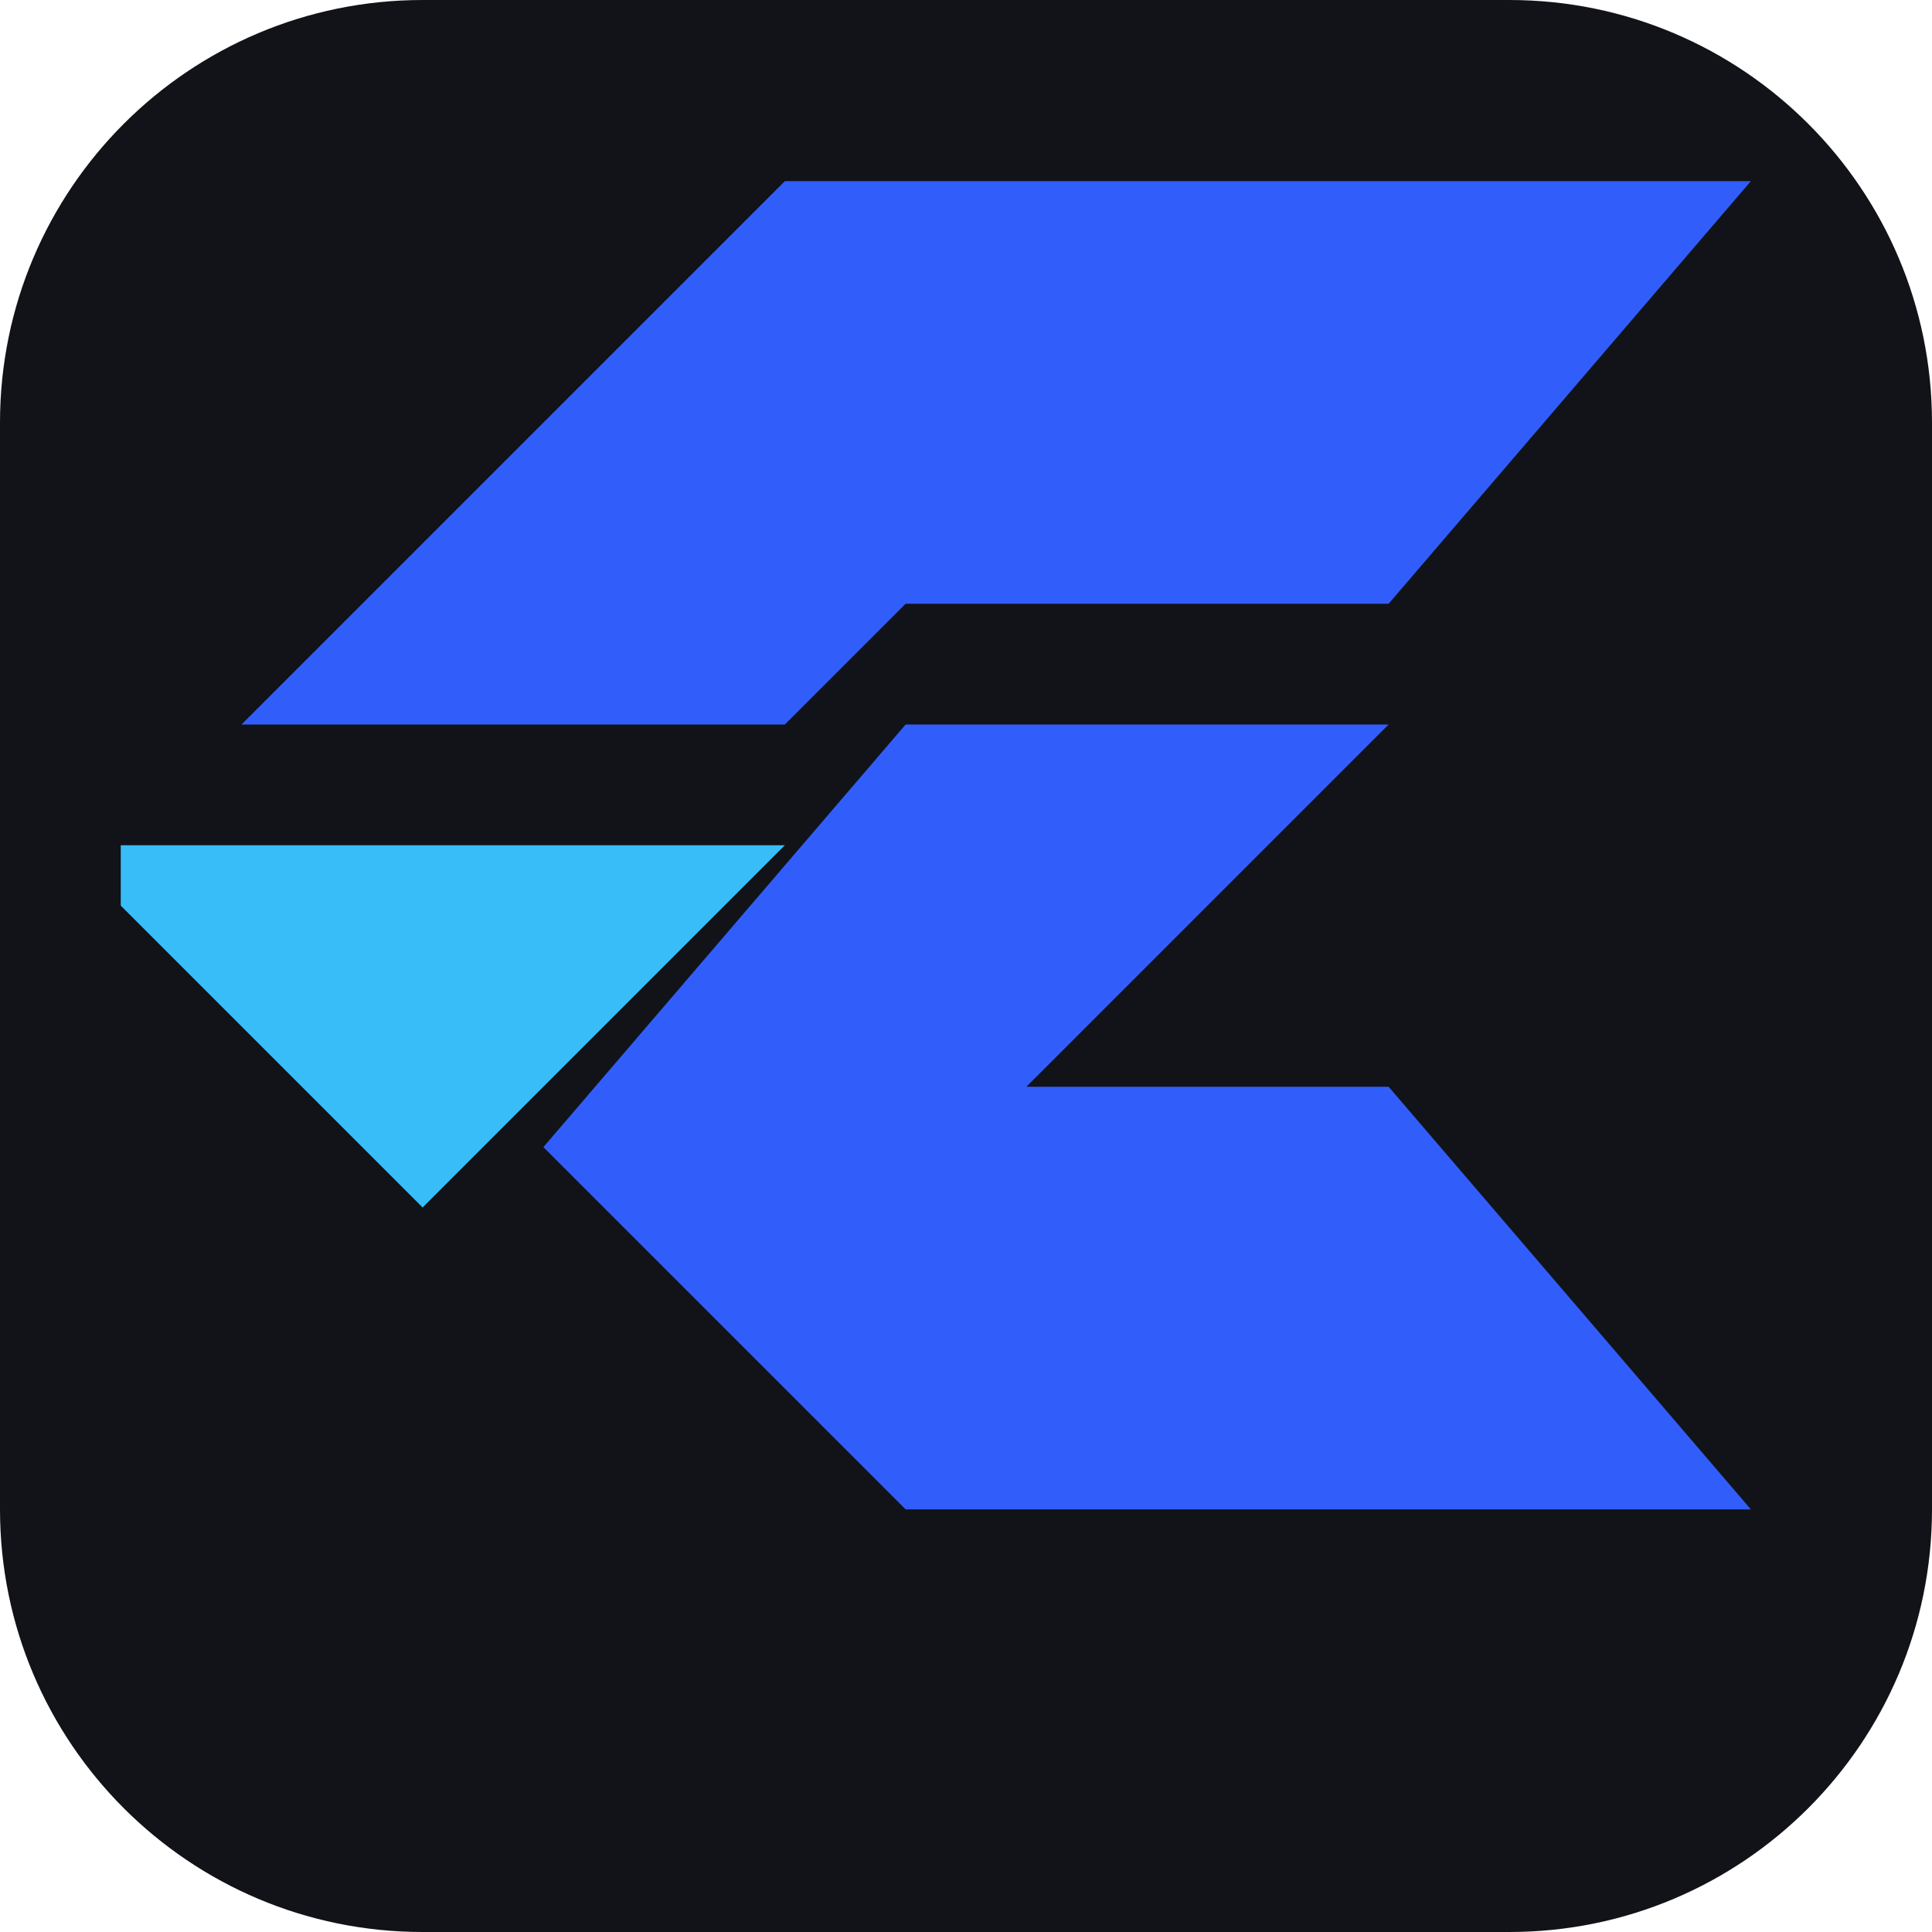
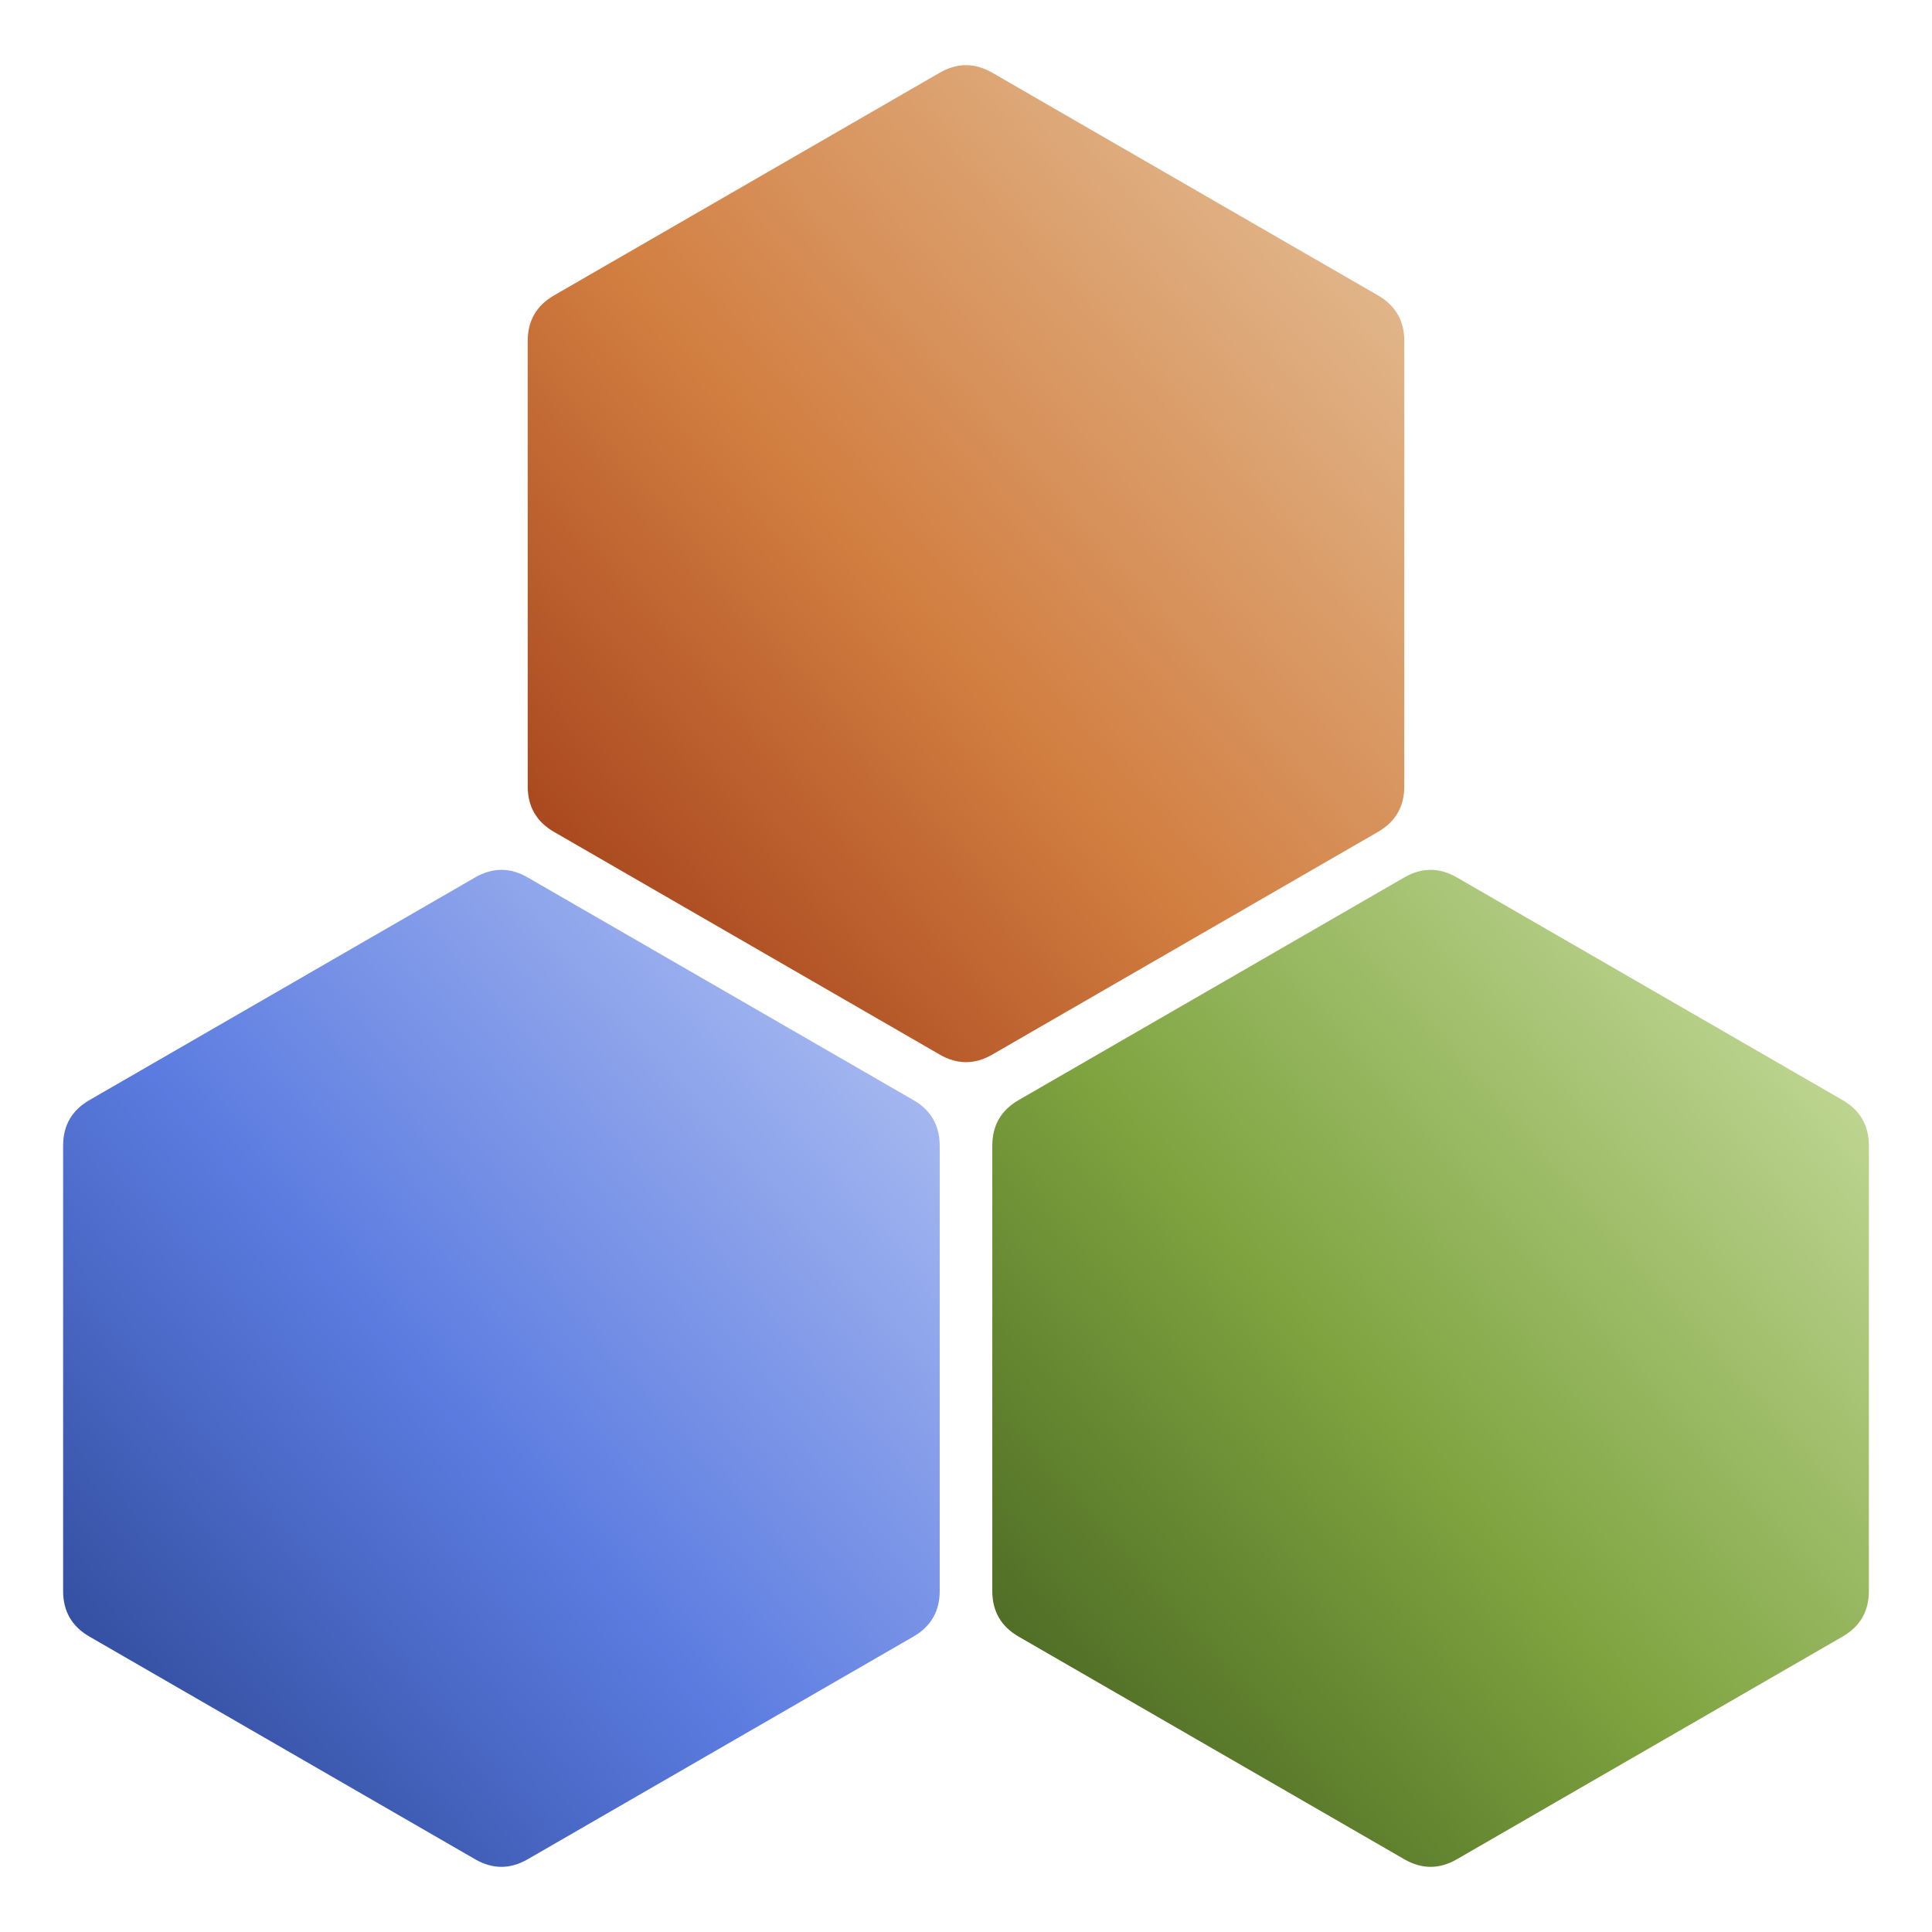
- <svg xmlns="http://www.w3.org/2000/svg" viewBox="0 0 64 64">
-   <rect width="64" height="64" rx="14" fill="#111318" />
-   <path fill="#315EFB" d="M8 24 26 6h32L46 20H30l-4 4H8Z" />
-   <path fill="#38BDF8" d="M4 28h22L14 40 4 30v-2Z" />
-   <path fill="#315EFB" d="M30 24h16L34 36h12l12 14H30L18 38l12-14Z" />
+ <svg xmlns="http://www.w3.org/2000/svg" viewBox="0 0 200 200">
+   <defs>
+     <linearGradient id="a" x1="1" y1="0" x2="0" y2="1">
+       <stop offset="0" stop-color="#e5c59e" />
+       <stop offset=".55" stop-color="#d27e41" />
+       <stop offset="1" stop-color="#9A3412" />
+     </linearGradient>
+     <linearGradient id="b" x1="1" y1="0" x2="0" y2="1">
+       <stop offset="0" stop-color="#b9c8f5" />
+       <stop offset=".55" stop-color="#5b7be0" />
+       <stop offset="1" stop-color="#26408b" />
+     </linearGradient>
+     <linearGradient id="c" x1="1" y1="0" x2="0" y2="1">
+       <stop offset="0" stop-color="#cfe3a8" />
+       <stop offset=".55" stop-color="#7ea33f" />
+       <stop offset="1" stop-color="#3f5a1c" />
+     </linearGradient>
+   </defs>
+   <g transform="translate(-32 -32) scale(1.32)">
+     <path d="M94.91 4.94Q100 2 105.09 4.94L179.78 48.06Q184.87 51 184.87 56.88L184.87 143.12Q184.87 149 179.78 151.94L105.09 195.06Q100 198 94.91 195.06L20.22 151.94Q15.13 149 15.13 143.12L15.13 56.88Q15.13 51 20.22 48.06Z" transform="translate(100 68.44645) scale(0.405) translate(-100 -100)" fill="url(#a)" />
+     <path d="M94.91 4.94Q100 2 105.09 4.94L179.78 48.06Q184.87 51 184.87 56.88L184.87 143.12Q184.87 149 179.78 151.94L105.09 195.06Q100 198 94.91 195.06L20.22 151.94Q15.13 149 15.13 143.12L15.13 56.88Q15.13 51 20.22 48.06Z" transform="translate(63.5651 131.5536) scale(0.405) translate(-100 -100)" fill="url(#b)" />
+     <path d="M94.91 4.94Q100 2 105.09 4.94L179.78 48.06Q184.87 51 184.87 56.88L184.87 143.12Q184.87 149 179.78 151.94L105.09 195.06Q100 198 94.91 195.06L20.22 151.94Q15.13 149 15.13 143.12L15.13 56.88Q15.13 51 20.22 48.06Z" transform="translate(136.4349 131.5536) scale(0.405) translate(-100 -100)" fill="url(#c)" />
+   </g>
</svg>
